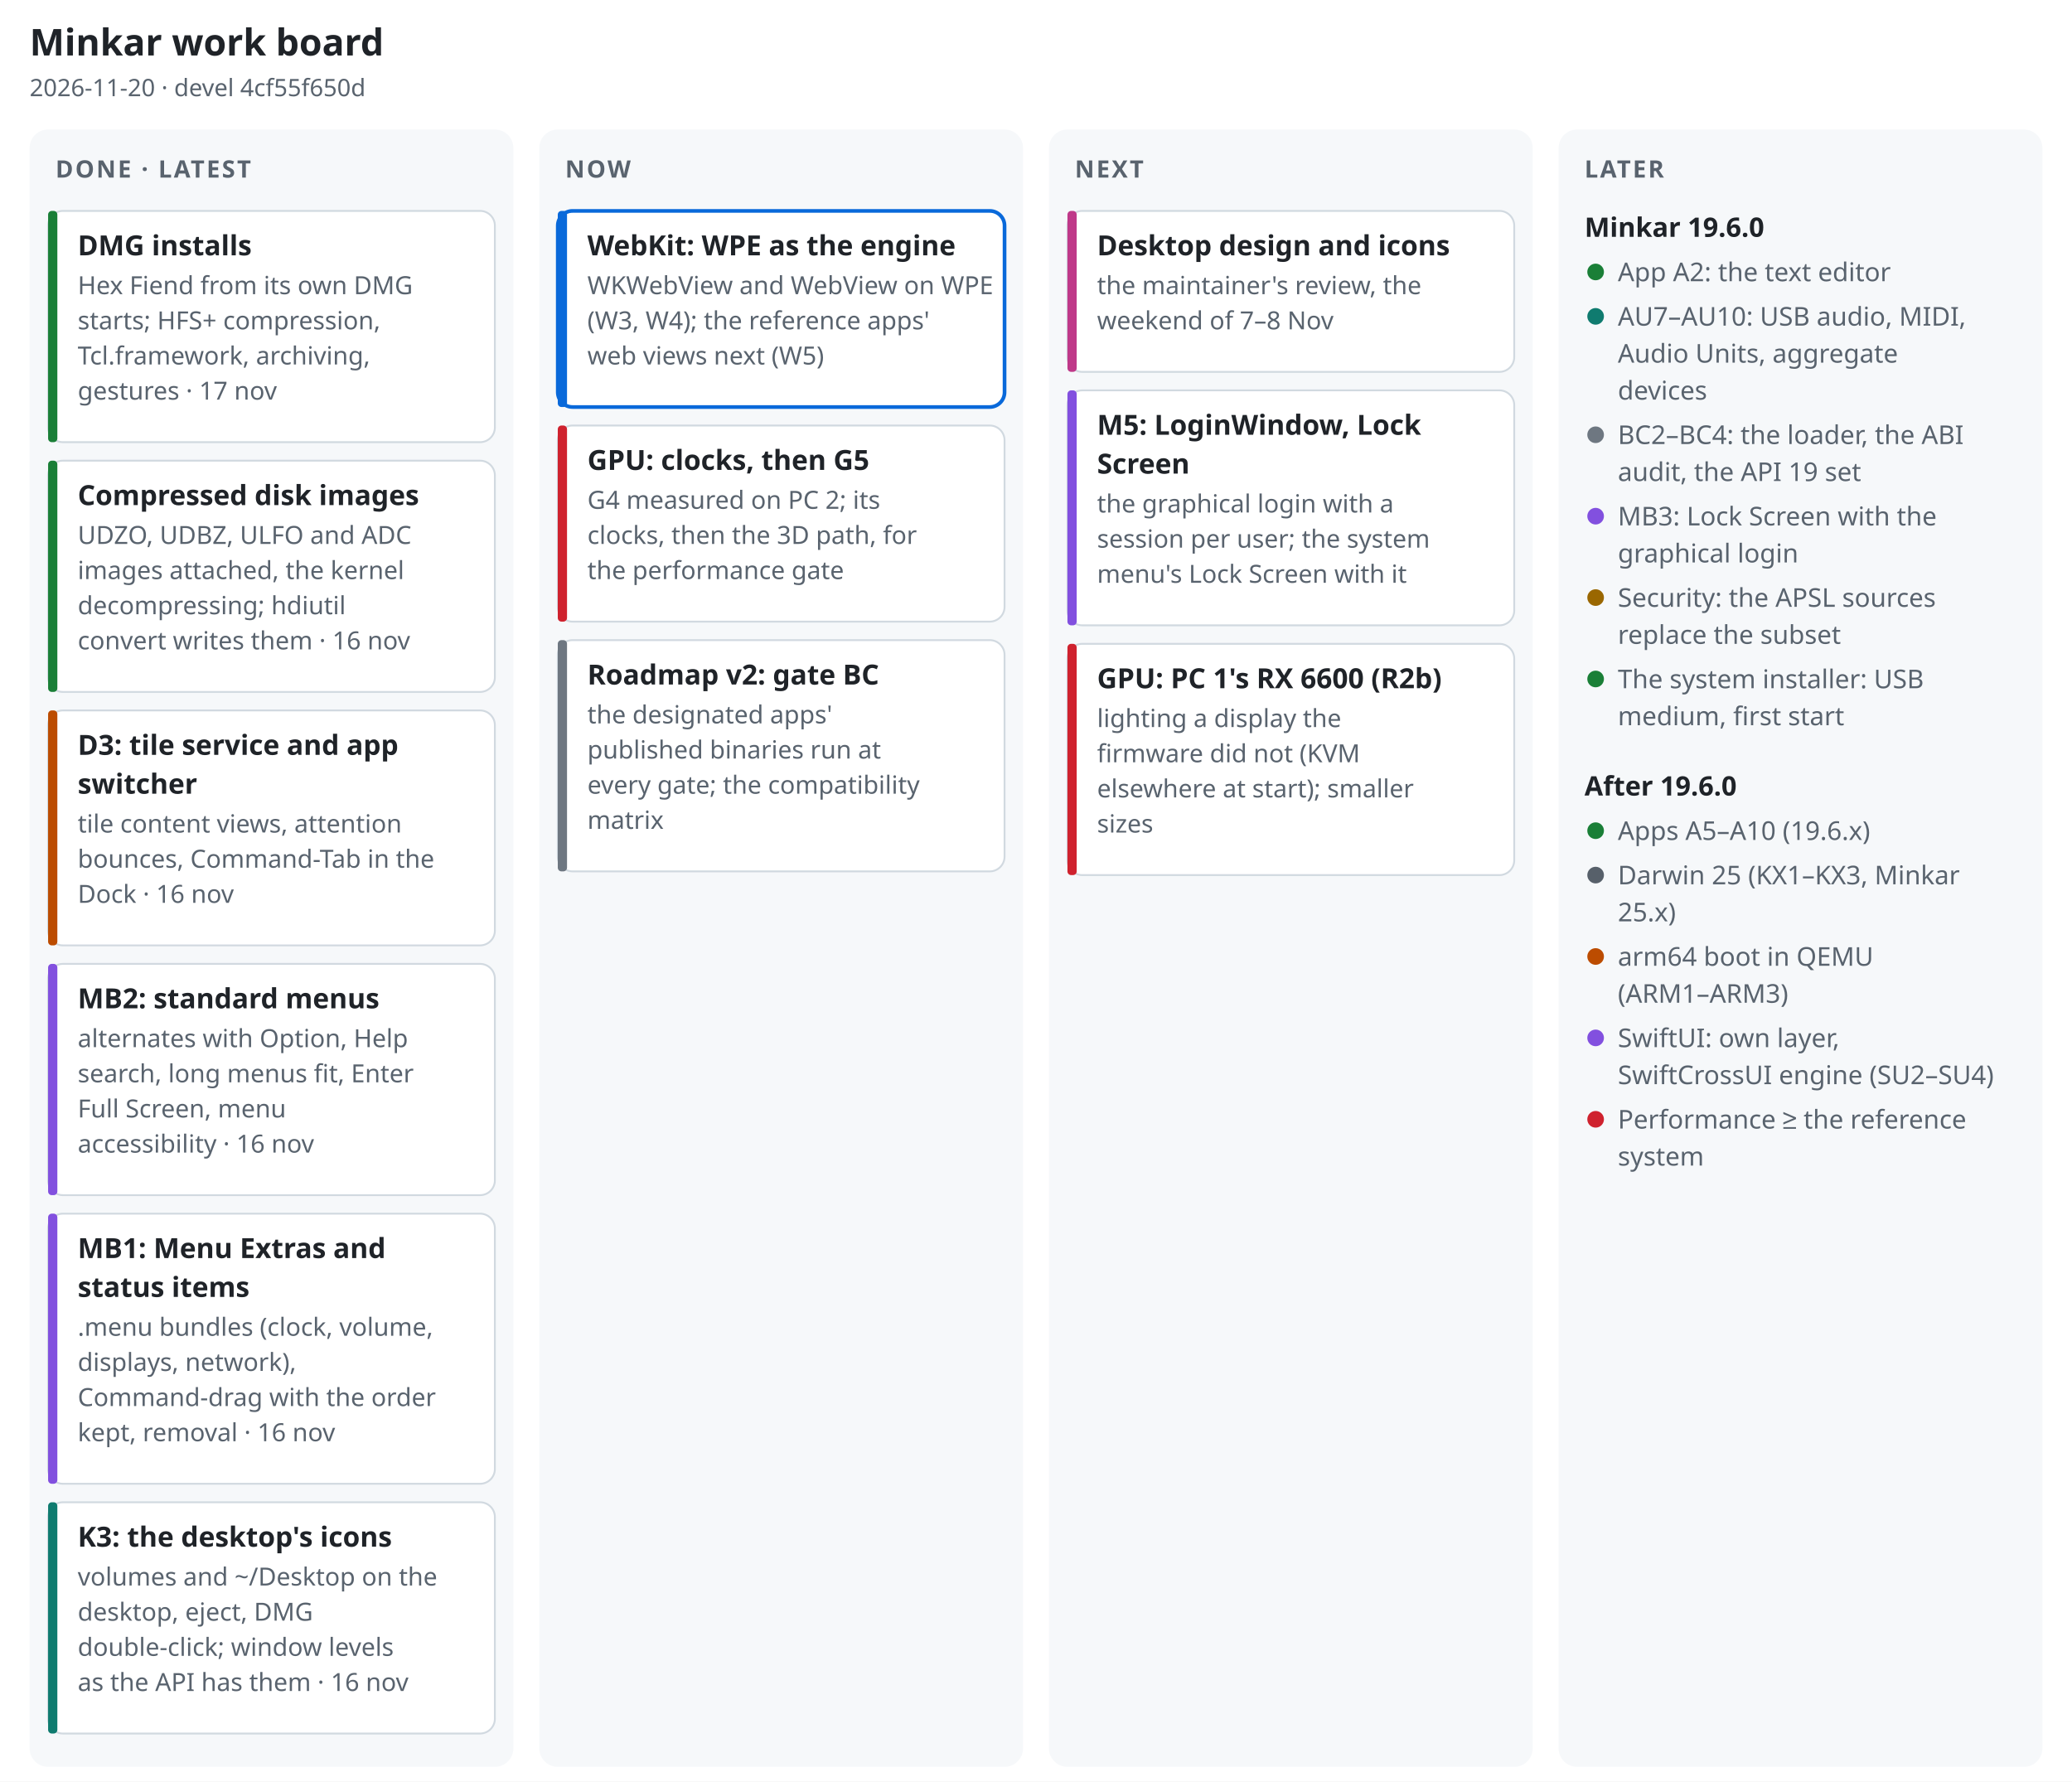
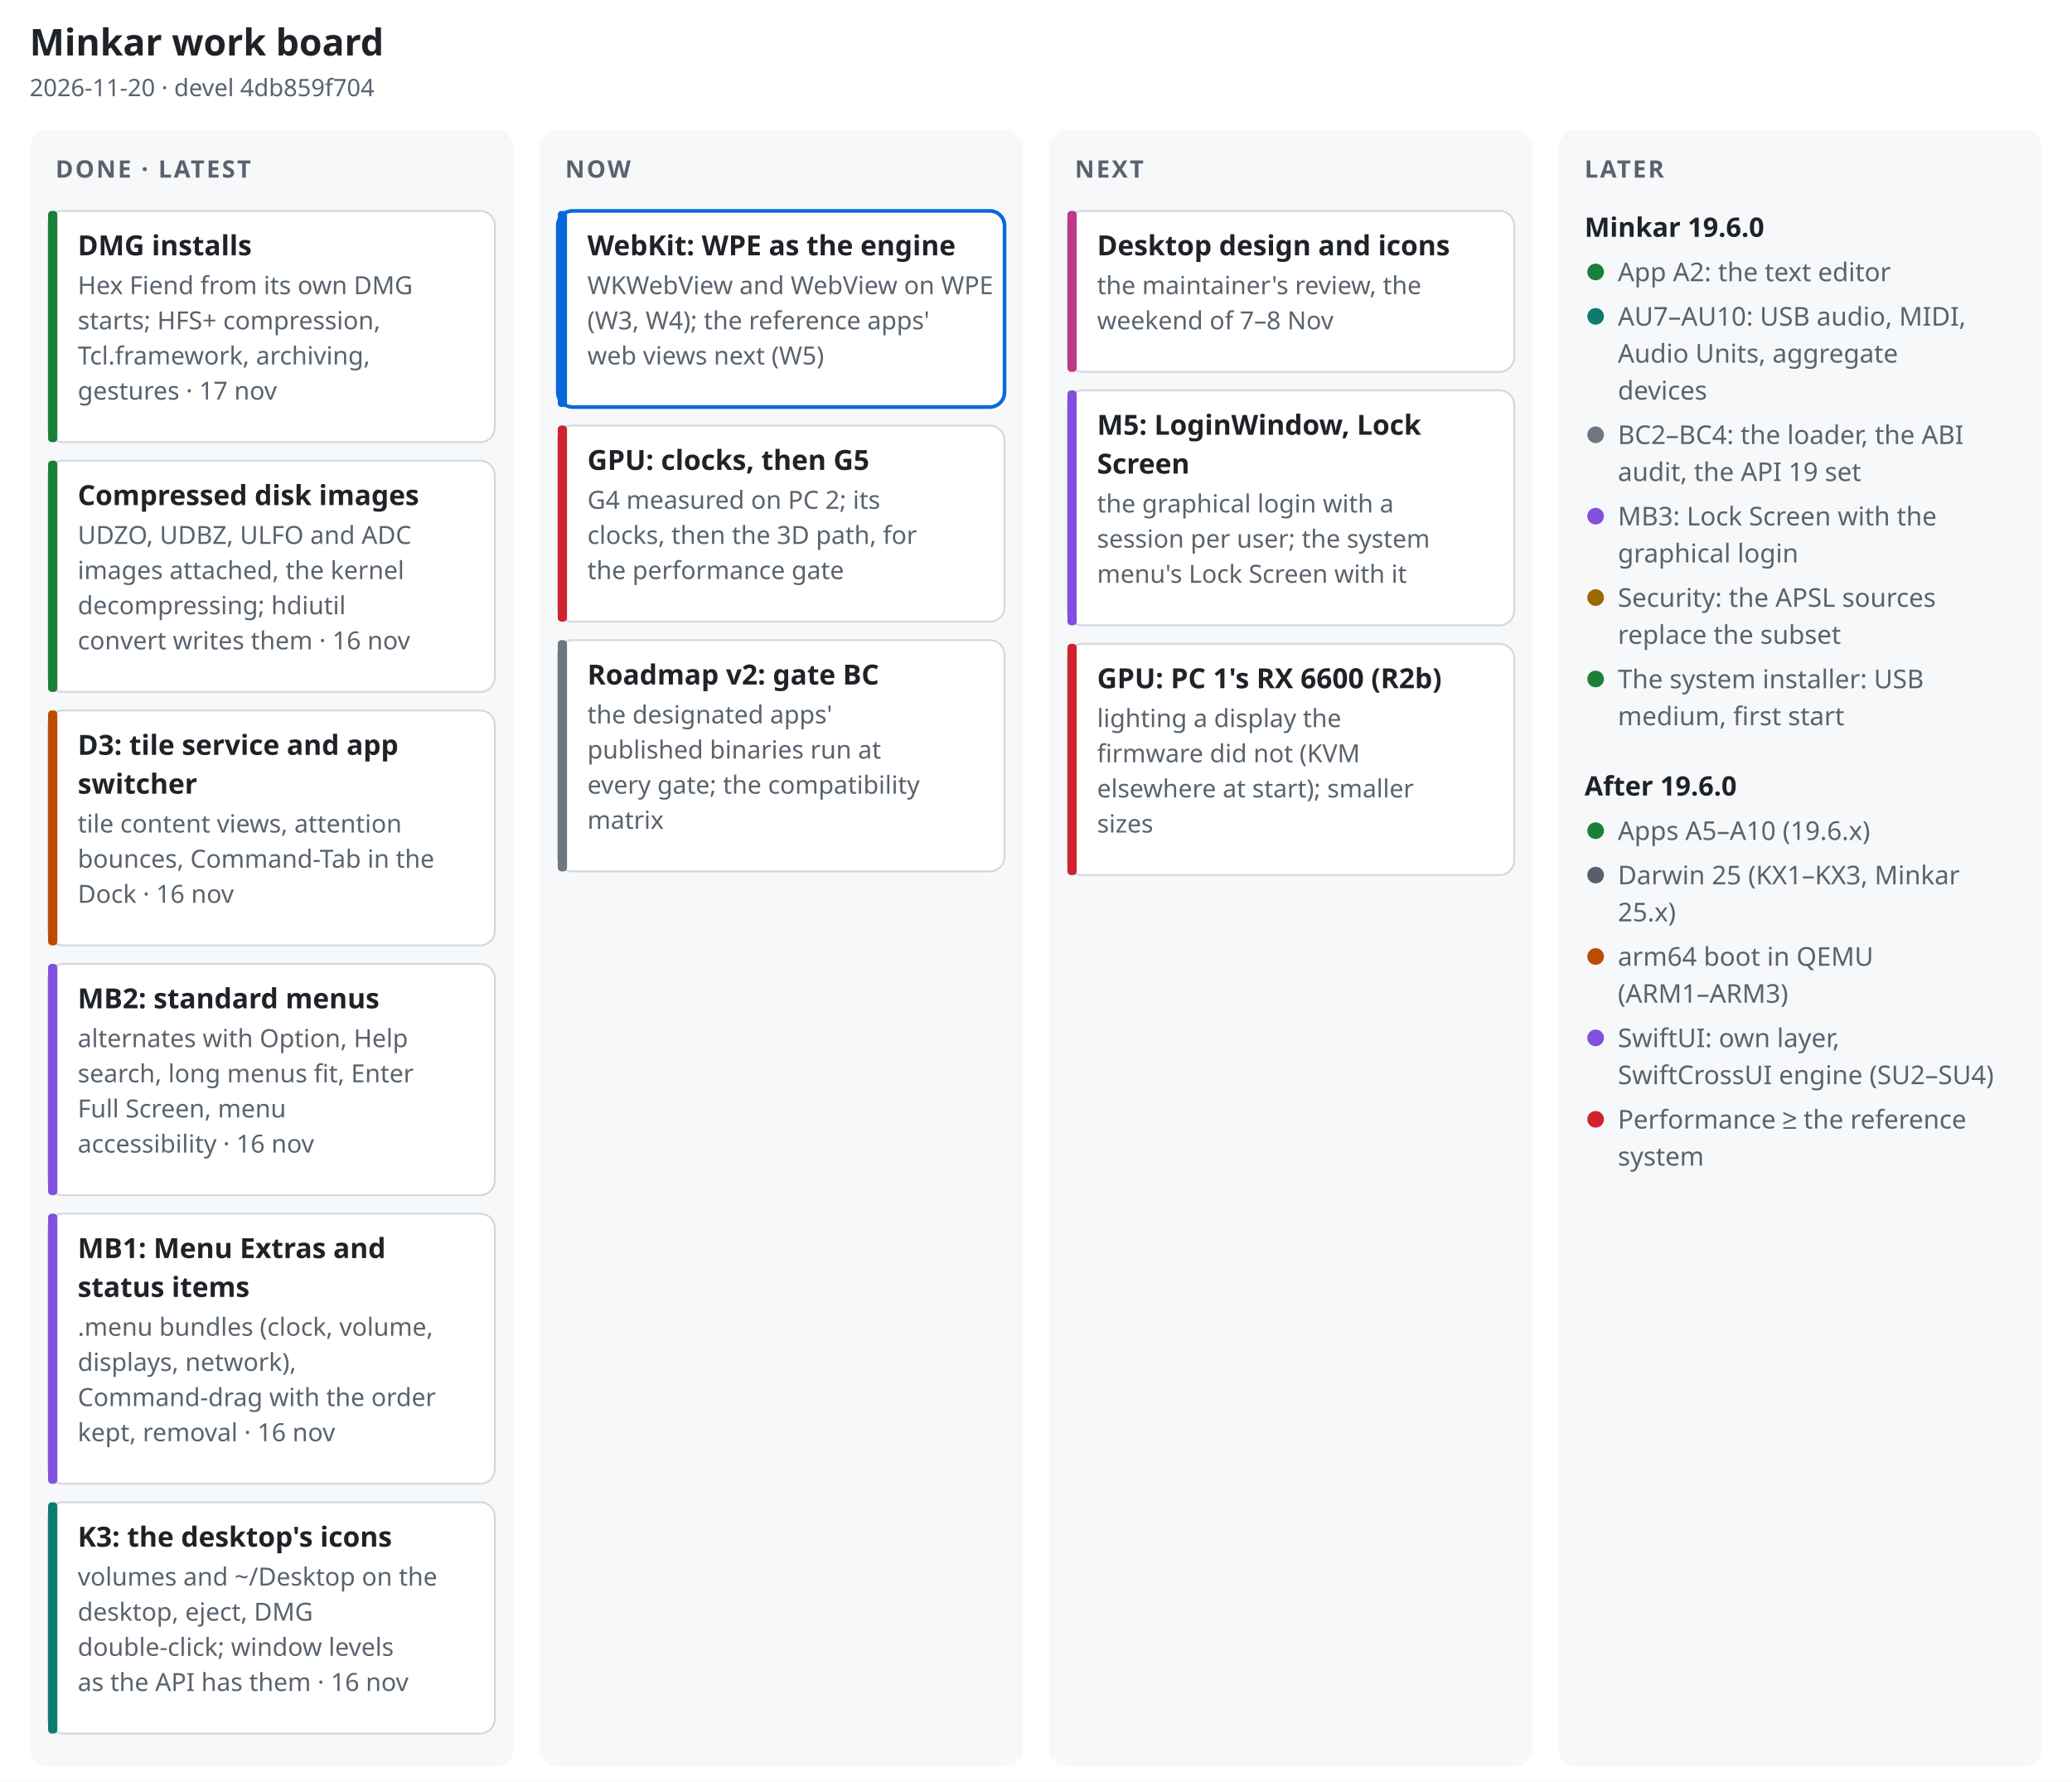
<svg xmlns="http://www.w3.org/2000/svg" width="1120" height="963" viewBox="0 0 1120 963" font-family="-apple-system, BlinkMacSystemFont, 'Segoe UI', 'Noto Sans', Helvetica, Arial, sans-serif" role="img" aria-label="Minkar work board, 2026-11-20">
  <rect width="1120" height="963" fill="#ffffff" />
  <text x="16" y="30" font-size="20" font-weight="700" fill="#1f2328" text-anchor="start">Minkar work board</text>
-   <text x="16" y="52" font-size="13" font-weight="400" fill="#59636e" text-anchor="start">2026-11-20 · devel 4cf55f650d</text>
+   <text x="16" y="52" font-size="13" font-weight="400" fill="#59636e" text-anchor="start">2026-11-20 · devel 4db859f704</text>
  <rect x="16" y="70" width="261.5" height="885" rx="10" fill="#f6f8fa" />
  <text x="30" y="96" font-size="13" font-weight="700" fill="#59636e" text-anchor="start" letter-spacing=".08em">DONE · LATEST</text>
  <rect x="26" y="114" width="241.5" height="125" rx="8" fill="#ffffff" stroke="#d1d9e0" stroke-width="1" />
  <rect x="26" y="114" width="5" height="125" rx="2" fill="#1a7f37" />
  <text x="42" y="138" font-size="15" font-weight="650" fill="#1f2328" text-anchor="start">DMG installs</text>
  <text x="42" y="159" font-size="13.5" font-weight="400" fill="#59636e" text-anchor="start">Hex Fiend from its own DMG</text>
  <text x="42" y="178" font-size="13.5" font-weight="400" fill="#59636e" text-anchor="start">starts; HFS+ compression,</text>
  <text x="42" y="197" font-size="13.5" font-weight="400" fill="#59636e" text-anchor="start">Tcl.framework, archiving,</text>
  <text x="42" y="216" font-size="13.5" font-weight="400" fill="#59636e" text-anchor="start">gestures · 17 nov</text>
  <rect x="26" y="249" width="241.5" height="125" rx="8" fill="#ffffff" stroke="#d1d9e0" stroke-width="1" />
  <rect x="26" y="249" width="5" height="125" rx="2" fill="#1a7f37" />
  <text x="42" y="273" font-size="15" font-weight="650" fill="#1f2328" text-anchor="start">Compressed disk images</text>
  <text x="42" y="294" font-size="13.5" font-weight="400" fill="#59636e" text-anchor="start">UDZO, UDBZ, ULFO and ADC</text>
  <text x="42" y="313" font-size="13.5" font-weight="400" fill="#59636e" text-anchor="start">images attached, the kernel</text>
  <text x="42" y="332" font-size="13.5" font-weight="400" fill="#59636e" text-anchor="start">decompressing; hdiutil</text>
  <text x="42" y="351" font-size="13.5" font-weight="400" fill="#59636e" text-anchor="start">convert writes them · 16 nov</text>
  <rect x="26" y="384" width="241.5" height="127" rx="8" fill="#ffffff" stroke="#d1d9e0" stroke-width="1" />
  <rect x="26" y="384" width="5" height="127" rx="2" fill="#bc4c00" />
  <text x="42" y="408" font-size="15" font-weight="650" fill="#1f2328" text-anchor="start">D3: tile service and app</text>
  <text x="42" y="429" font-size="15" font-weight="650" fill="#1f2328" text-anchor="start">switcher</text>
  <text x="42" y="450" font-size="13.5" font-weight="400" fill="#59636e" text-anchor="start">tile content views, attention</text>
  <text x="42" y="469" font-size="13.5" font-weight="400" fill="#59636e" text-anchor="start">bounces, Command-Tab in the</text>
  <text x="42" y="488" font-size="13.5" font-weight="400" fill="#59636e" text-anchor="start">Dock · 16 nov</text>
  <rect x="26" y="521" width="241.5" height="125" rx="8" fill="#ffffff" stroke="#d1d9e0" stroke-width="1" />
  <rect x="26" y="521" width="5" height="125" rx="2" fill="#8250df" />
  <text x="42" y="545" font-size="15" font-weight="650" fill="#1f2328" text-anchor="start">MB2: standard menus</text>
  <text x="42" y="566" font-size="13.5" font-weight="400" fill="#59636e" text-anchor="start">alternates with Option, Help</text>
  <text x="42" y="585" font-size="13.5" font-weight="400" fill="#59636e" text-anchor="start">search, long menus fit, Enter</text>
  <text x="42" y="604" font-size="13.5" font-weight="400" fill="#59636e" text-anchor="start">Full Screen, menu</text>
  <text x="42" y="623" font-size="13.5" font-weight="400" fill="#59636e" text-anchor="start">accessibility · 16 nov</text>
  <rect x="26" y="656" width="241.5" height="146" rx="8" fill="#ffffff" stroke="#d1d9e0" stroke-width="1" />
  <rect x="26" y="656" width="5" height="146" rx="2" fill="#8250df" />
  <text x="42" y="680" font-size="15" font-weight="650" fill="#1f2328" text-anchor="start">MB1: Menu Extras and</text>
  <text x="42" y="701" font-size="15" font-weight="650" fill="#1f2328" text-anchor="start">status items</text>
  <text x="42" y="722" font-size="13.5" font-weight="400" fill="#59636e" text-anchor="start">.menu bundles (clock, volume,</text>
  <text x="42" y="741" font-size="13.5" font-weight="400" fill="#59636e" text-anchor="start">displays, network),</text>
  <text x="42" y="760" font-size="13.5" font-weight="400" fill="#59636e" text-anchor="start">Command-drag with the order</text>
  <text x="42" y="779" font-size="13.5" font-weight="400" fill="#59636e" text-anchor="start">kept, removal · 16 nov</text>
  <rect x="26" y="812" width="241.5" height="125" rx="8" fill="#ffffff" stroke="#d1d9e0" stroke-width="1" />
  <rect x="26" y="812" width="5" height="125" rx="2" fill="#0f7b6f" />
  <text x="42" y="836" font-size="15" font-weight="650" fill="#1f2328" text-anchor="start">K3: the desktop's icons</text>
  <text x="42" y="857" font-size="13.5" font-weight="400" fill="#59636e" text-anchor="start">volumes and ~/Desktop on the</text>
  <text x="42" y="876" font-size="13.5" font-weight="400" fill="#59636e" text-anchor="start">desktop, eject, DMG</text>
  <text x="42" y="895" font-size="13.5" font-weight="400" fill="#59636e" text-anchor="start">double-click; window levels</text>
  <text x="42" y="914" font-size="13.5" font-weight="400" fill="#59636e" text-anchor="start">as the API has them · 16 nov</text>
  <rect x="291.5" y="70" width="261.5" height="885" rx="10" fill="#f6f8fa" />
  <text x="305.5" y="96" font-size="13" font-weight="700" fill="#59636e" text-anchor="start" letter-spacing=".08em">NOW</text>
  <rect x="301.5" y="114" width="241.5" height="106" rx="8" fill="#ffffff" stroke="#0969da" stroke-width="2" />
  <rect x="301.5" y="114" width="5" height="106" rx="2" fill="#0969da" />
  <text x="317.5" y="138" font-size="15" font-weight="650" fill="#1f2328" text-anchor="start">WebKit: WPE as the engine</text>
  <text x="317.5" y="159" font-size="13.5" font-weight="400" fill="#59636e" text-anchor="start">WKWebView and WebView on WPE</text>
  <text x="317.5" y="178" font-size="13.5" font-weight="400" fill="#59636e" text-anchor="start">(W3, W4); the reference apps'</text>
  <text x="317.5" y="197" font-size="13.5" font-weight="400" fill="#59636e" text-anchor="start">web views next (W5)</text>
  <rect x="301.5" y="230" width="241.5" height="106" rx="8" fill="#ffffff" stroke="#d1d9e0" stroke-width="1" />
  <rect x="301.5" y="230" width="5" height="106" rx="2" fill="#cf222e" />
  <text x="317.5" y="254" font-size="15" font-weight="650" fill="#1f2328" text-anchor="start">GPU: clocks, then G5</text>
  <text x="317.5" y="275" font-size="13.5" font-weight="400" fill="#59636e" text-anchor="start">G4 measured on PC 2; its</text>
  <text x="317.5" y="294" font-size="13.5" font-weight="400" fill="#59636e" text-anchor="start">clocks, then the 3D path, for</text>
  <text x="317.5" y="313" font-size="13.5" font-weight="400" fill="#59636e" text-anchor="start">the performance gate</text>
  <rect x="301.5" y="346" width="241.5" height="125" rx="8" fill="#ffffff" stroke="#d1d9e0" stroke-width="1" />
  <rect x="301.5" y="346" width="5" height="125" rx="2" fill="#6e7781" />
  <text x="317.5" y="370" font-size="15" font-weight="650" fill="#1f2328" text-anchor="start">Roadmap v2: gate BC</text>
  <text x="317.5" y="391" font-size="13.5" font-weight="400" fill="#59636e" text-anchor="start">the designated apps'</text>
  <text x="317.5" y="410" font-size="13.5" font-weight="400" fill="#59636e" text-anchor="start">published binaries run at</text>
  <text x="317.5" y="429" font-size="13.5" font-weight="400" fill="#59636e" text-anchor="start">every gate; the compatibility</text>
  <text x="317.5" y="448" font-size="13.5" font-weight="400" fill="#59636e" text-anchor="start">matrix</text>
  <rect x="567" y="70" width="261.5" height="885" rx="10" fill="#f6f8fa" />
  <text x="581" y="96" font-size="13" font-weight="700" fill="#59636e" text-anchor="start" letter-spacing=".08em">NEXT</text>
  <rect x="577" y="114" width="241.5" height="87" rx="8" fill="#ffffff" stroke="#d1d9e0" stroke-width="1" />
  <rect x="577" y="114" width="5" height="87" rx="2" fill="#bf3989" />
  <text x="593" y="138" font-size="15" font-weight="650" fill="#1f2328" text-anchor="start">Desktop design and icons</text>
  <text x="593" y="159" font-size="13.5" font-weight="400" fill="#59636e" text-anchor="start">the maintainer's review, the</text>
  <text x="593" y="178" font-size="13.5" font-weight="400" fill="#59636e" text-anchor="start">weekend of 7–8 Nov</text>
  <rect x="577" y="211" width="241.5" height="127" rx="8" fill="#ffffff" stroke="#d1d9e0" stroke-width="1" />
  <rect x="577" y="211" width="5" height="127" rx="2" fill="#8250df" />
  <text x="593" y="235" font-size="15" font-weight="650" fill="#1f2328" text-anchor="start">M5: LoginWindow, Lock</text>
  <text x="593" y="256" font-size="15" font-weight="650" fill="#1f2328" text-anchor="start">Screen</text>
  <text x="593" y="277" font-size="13.5" font-weight="400" fill="#59636e" text-anchor="start">the graphical login with a</text>
  <text x="593" y="296" font-size="13.5" font-weight="400" fill="#59636e" text-anchor="start">session per user; the system</text>
  <text x="593" y="315" font-size="13.5" font-weight="400" fill="#59636e" text-anchor="start">menu's Lock Screen with it</text>
  <rect x="577" y="348" width="241.5" height="125" rx="8" fill="#ffffff" stroke="#d1d9e0" stroke-width="1" />
  <rect x="577" y="348" width="5" height="125" rx="2" fill="#cf222e" />
  <text x="593" y="372" font-size="15" font-weight="650" fill="#1f2328" text-anchor="start">GPU: PC 1's RX 6600 (R2b)</text>
  <text x="593" y="393" font-size="13.5" font-weight="400" fill="#59636e" text-anchor="start">lighting a display the</text>
  <text x="593" y="412" font-size="13.5" font-weight="400" fill="#59636e" text-anchor="start">firmware did not (KVM</text>
  <text x="593" y="431" font-size="13.5" font-weight="400" fill="#59636e" text-anchor="start">elsewhere at start); smaller</text>
  <text x="593" y="450" font-size="13.5" font-weight="400" fill="#59636e" text-anchor="start">sizes</text>
  <rect x="842.5" y="70" width="261.5" height="885" rx="10" fill="#f6f8fa" />
  <text x="856.5" y="96" font-size="13" font-weight="700" fill="#59636e" text-anchor="start" letter-spacing=".08em">LATER</text>
  <text x="856.5" y="128" font-size="14.5" font-weight="700" fill="#1f2328" text-anchor="start">Minkar 19.6.0</text>
  <circle cx="862.5" cy="147" r="4.5" fill="#1a7f37" />
  <text x="874.5" y="152" font-size="14" font-weight="400" fill="#59636e" text-anchor="start">App A2: the text editor</text>
  <circle cx="862.5" cy="171" r="4.5" fill="#0f7b6f" />
  <text x="874.5" y="176" font-size="14" font-weight="400" fill="#59636e" text-anchor="start">AU7–AU10: USB audio, MIDI,</text>
  <text x="874.5" y="196" font-size="14" font-weight="400" fill="#59636e" text-anchor="start">Audio Units, aggregate</text>
  <text x="874.5" y="216" font-size="14" font-weight="400" fill="#59636e" text-anchor="start">devices</text>
  <circle cx="862.5" cy="235" r="4.5" fill="#6e7781" />
  <text x="874.5" y="240" font-size="14" font-weight="400" fill="#59636e" text-anchor="start">BC2–BC4: the loader, the ABI</text>
  <text x="874.5" y="260" font-size="14" font-weight="400" fill="#59636e" text-anchor="start">audit, the API 19 set</text>
  <circle cx="862.5" cy="279" r="4.5" fill="#8250df" />
  <text x="874.5" y="284" font-size="14" font-weight="400" fill="#59636e" text-anchor="start">MB3: Lock Screen with the</text>
  <text x="874.5" y="304" font-size="14" font-weight="400" fill="#59636e" text-anchor="start">graphical login</text>
  <circle cx="862.5" cy="323" r="4.5" fill="#9a6700" />
  <text x="874.5" y="328" font-size="14" font-weight="400" fill="#59636e" text-anchor="start">Security: the APSL sources</text>
  <text x="874.5" y="348" font-size="14" font-weight="400" fill="#59636e" text-anchor="start">replace the subset</text>
  <circle cx="862.5" cy="367" r="4.5" fill="#1a7f37" />
  <text x="874.5" y="372" font-size="14" font-weight="400" fill="#59636e" text-anchor="start">The system installer: USB</text>
  <text x="874.5" y="392" font-size="14" font-weight="400" fill="#59636e" text-anchor="start">medium, first start</text>
  <text x="856.5" y="430" font-size="14.5" font-weight="700" fill="#1f2328" text-anchor="start">After 19.6.0</text>
  <circle cx="862.5" cy="449" r="4.5" fill="#1a7f37" />
  <text x="874.5" y="454" font-size="14" font-weight="400" fill="#59636e" text-anchor="start">Apps A5–A10 (19.6.x)</text>
  <circle cx="862.5" cy="473" r="4.5" fill="#57606a" />
  <text x="874.5" y="478" font-size="14" font-weight="400" fill="#59636e" text-anchor="start">Darwin 25 (KX1–KX3, Minkar</text>
  <text x="874.5" y="498" font-size="14" font-weight="400" fill="#59636e" text-anchor="start">25.x)</text>
  <circle cx="862.5" cy="517" r="4.5" fill="#bc4c00" />
  <text x="874.5" y="522" font-size="14" font-weight="400" fill="#59636e" text-anchor="start">arm64 boot in QEMU</text>
  <text x="874.5" y="542" font-size="14" font-weight="400" fill="#59636e" text-anchor="start">(ARM1–ARM3)</text>
  <circle cx="862.5" cy="561" r="4.5" fill="#8250df" />
  <text x="874.5" y="566" font-size="14" font-weight="400" fill="#59636e" text-anchor="start">SwiftUI: own layer,</text>
  <text x="874.5" y="586" font-size="14" font-weight="400" fill="#59636e" text-anchor="start">SwiftCrossUI engine (SU2–SU4)</text>
  <circle cx="862.5" cy="605" r="4.5" fill="#cf222e" />
  <text x="874.5" y="610" font-size="14" font-weight="400" fill="#59636e" text-anchor="start">Performance ≥ the reference</text>
  <text x="874.5" y="630" font-size="14" font-weight="400" fill="#59636e" text-anchor="start">system</text>
</svg>
